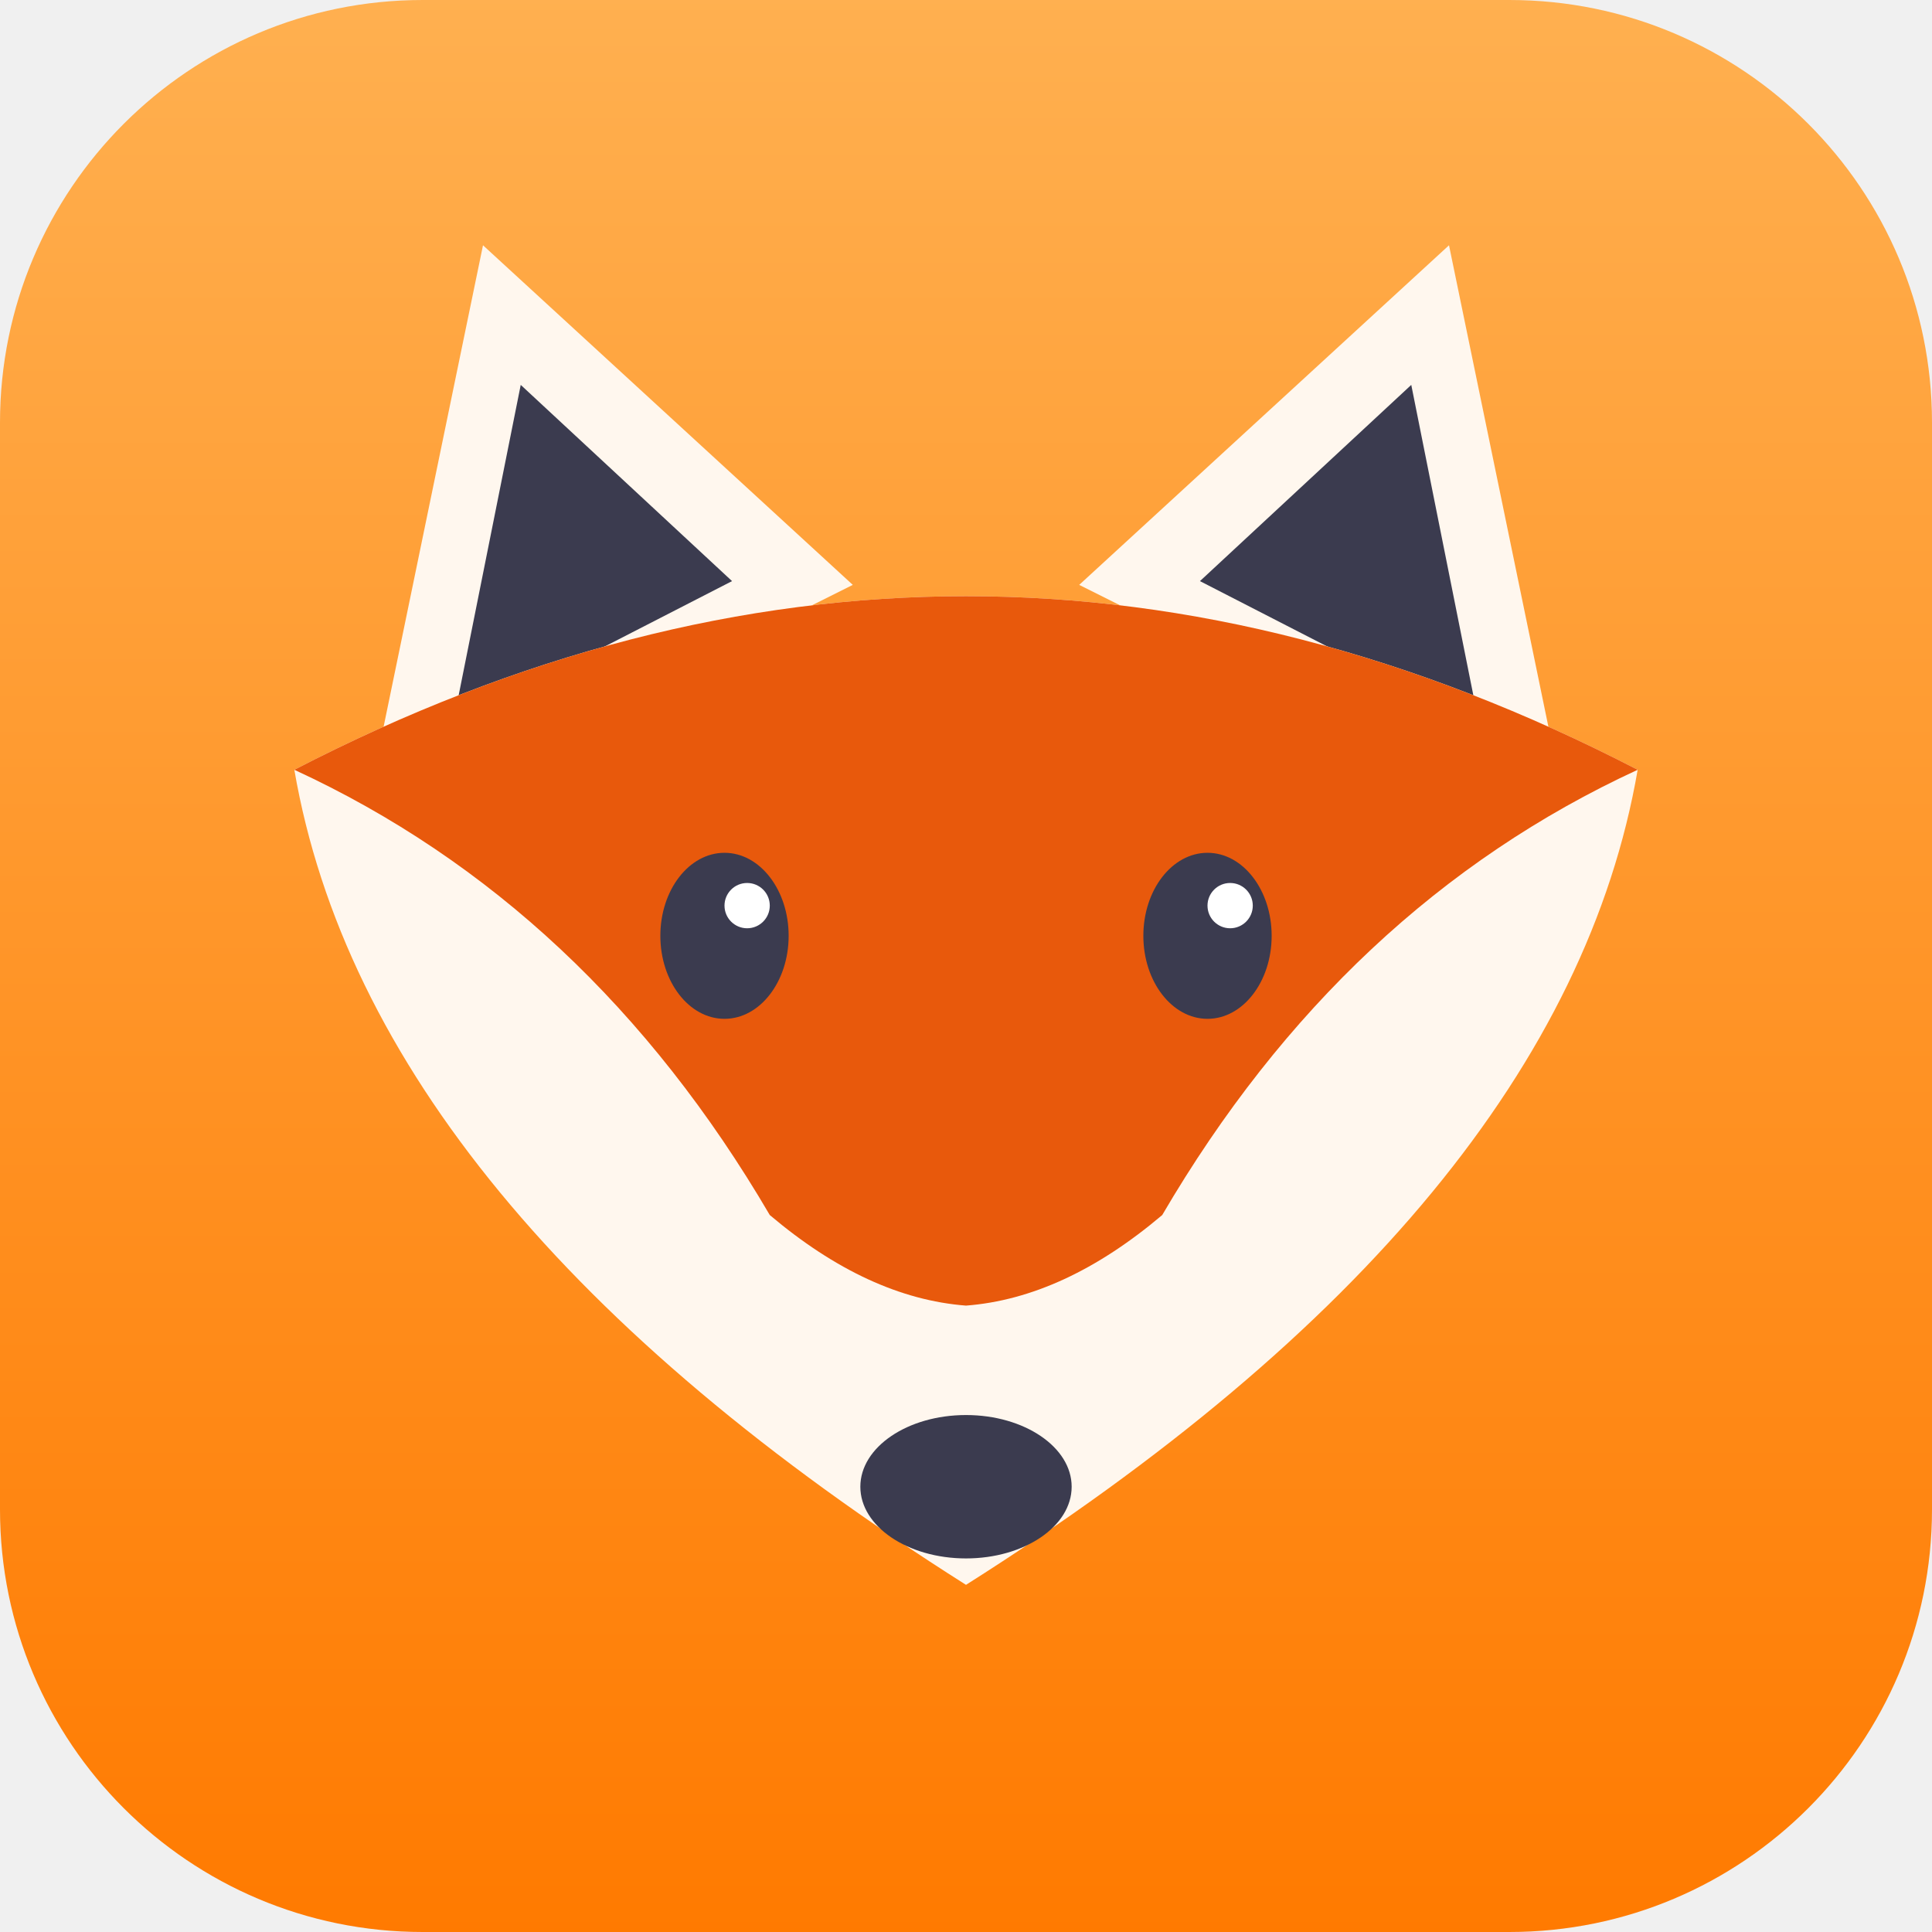
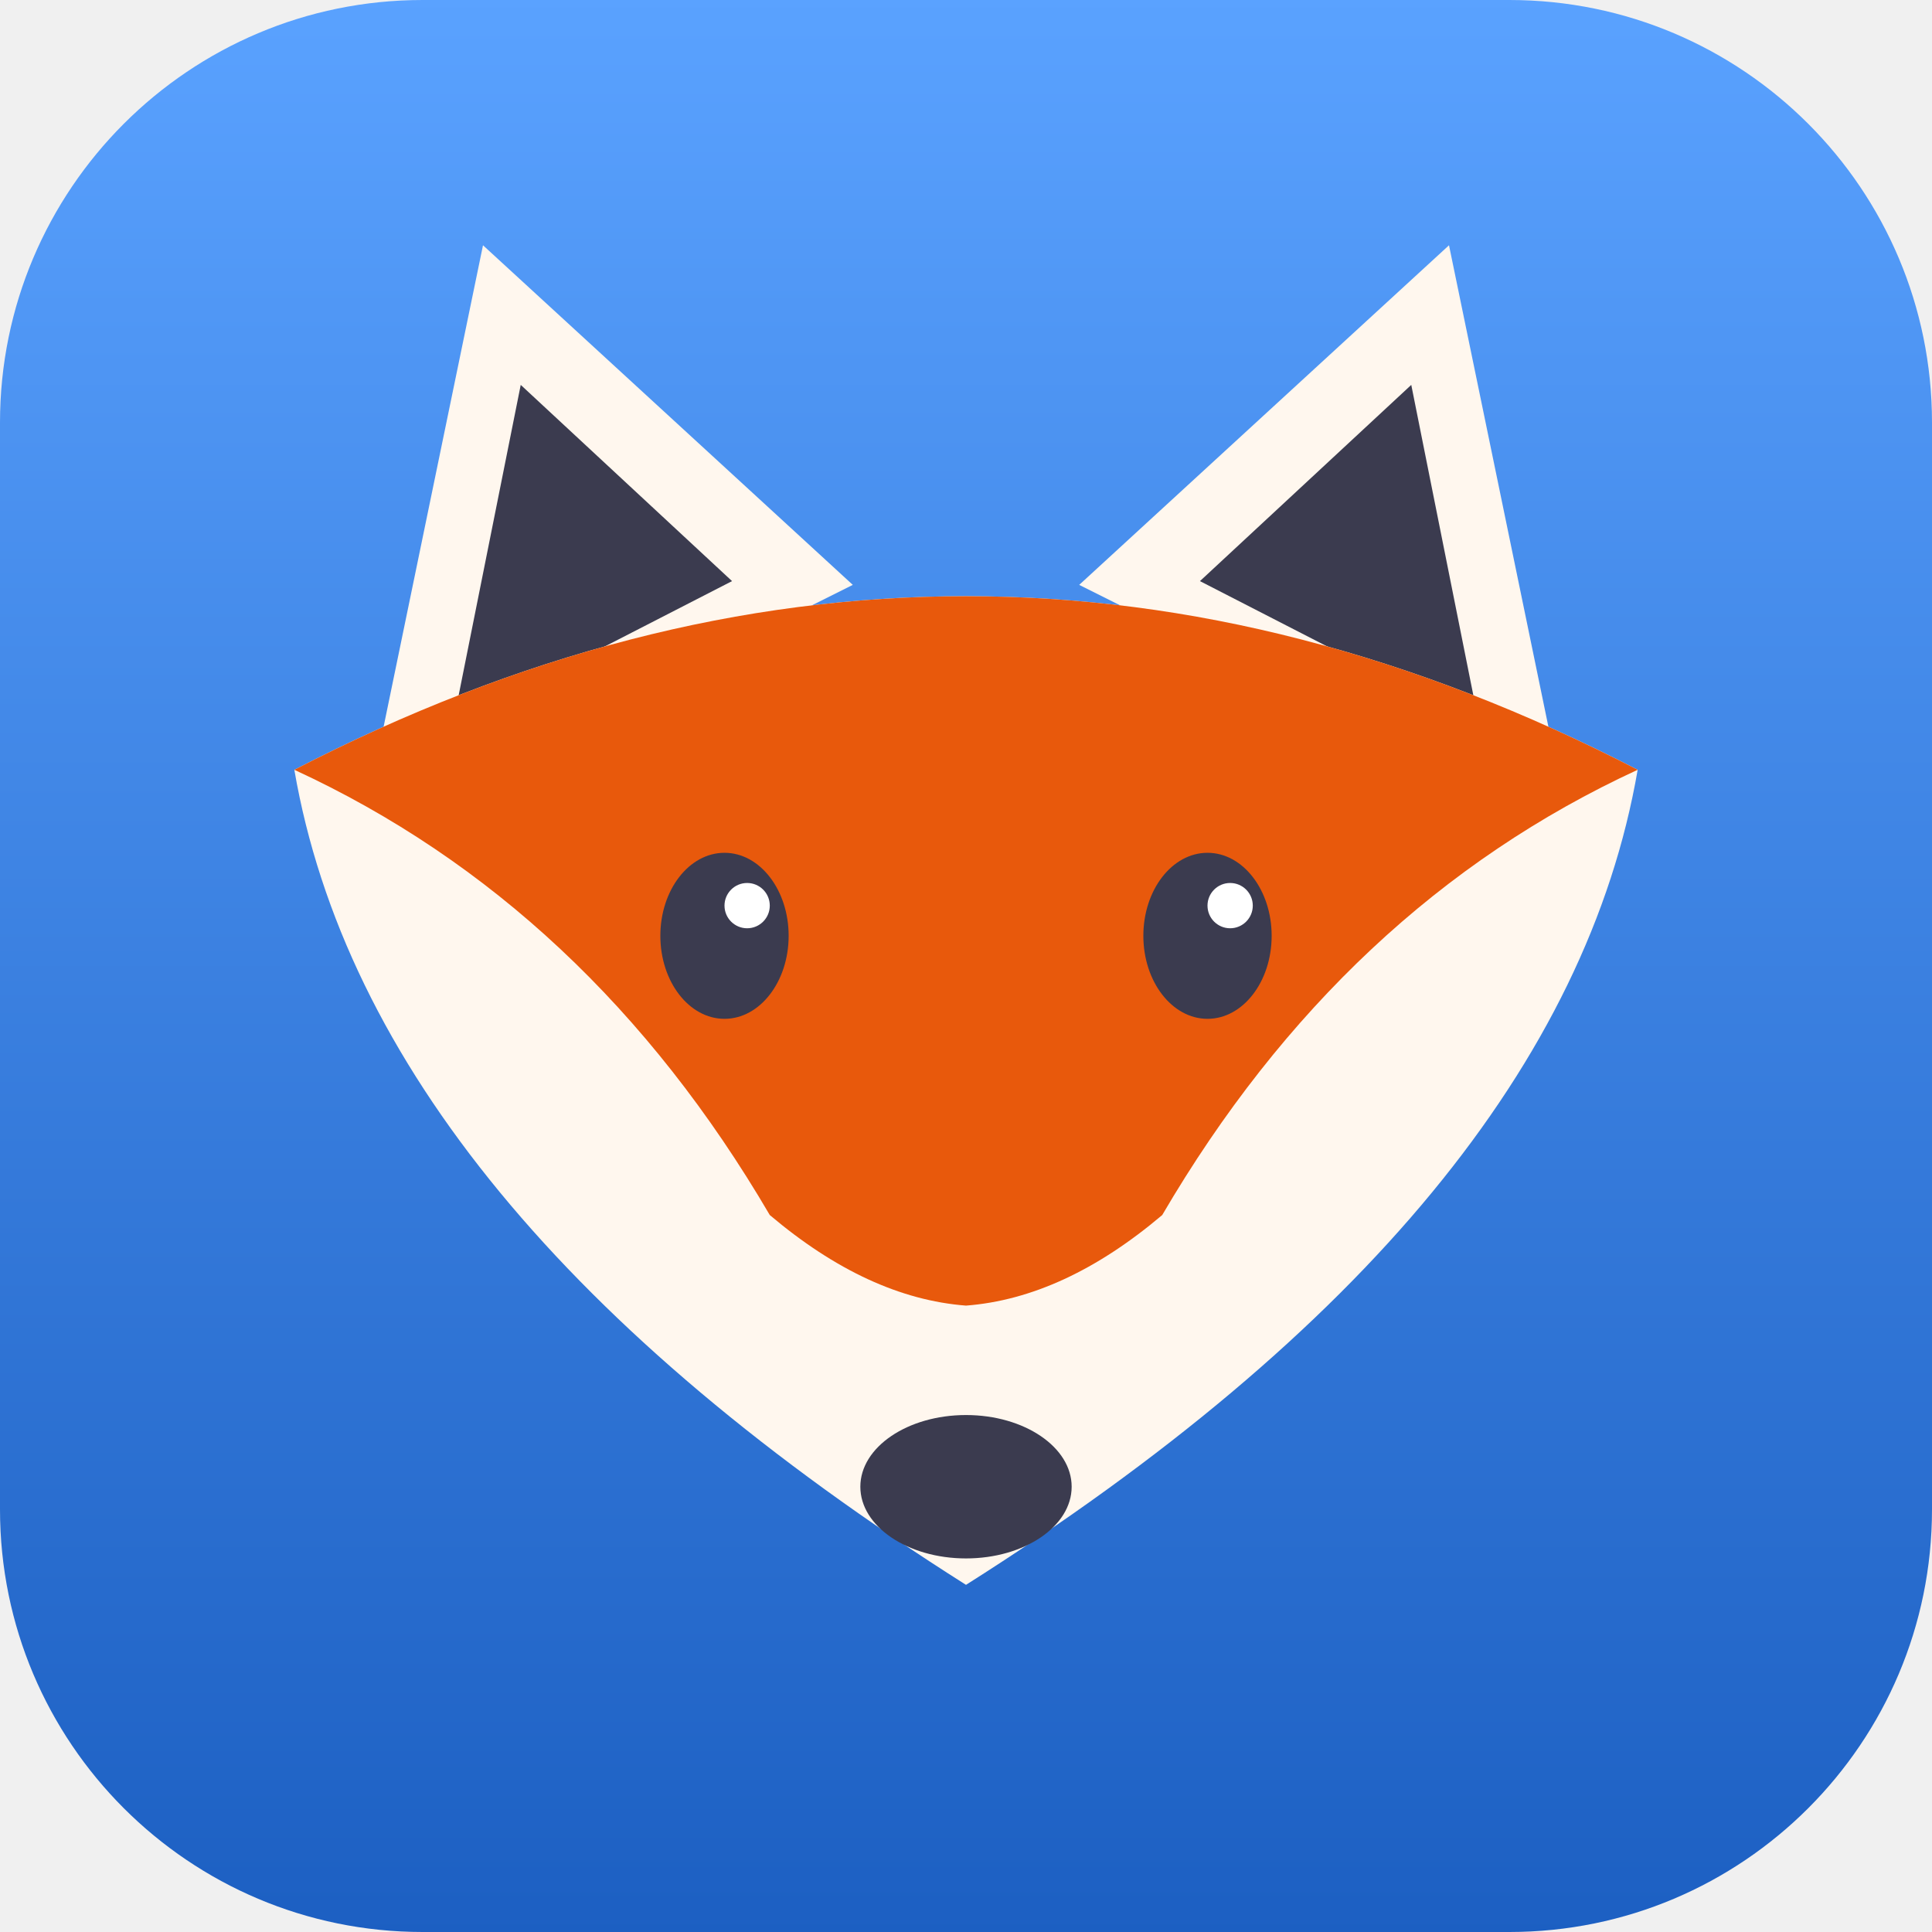
<svg xmlns="http://www.w3.org/2000/svg" viewBox="0 0 512 512">
  <defs>
    <linearGradient id="bg" x1="0" y1="0" x2="0" y2="1">
-       <stop offset="0" stop-color="#FFB050" />
-       <stop offset="1" stop-color="#FF7A00" />
+       <stop offset="0" stop-color="#5AA2FF" />
+       <stop offset="1" stop-color="#1C5FC2" />
    </linearGradient>
  </defs>
  <rect width="512" height="512" rx="112" fill="url(#bg)" />
  <g transform="translate(256 270)">
    <path d="M-160 -50 L-128 -205 L-30 -115 Z" fill="#FFF7EE" />
    <path d="M-136 -78 L-118 -168 L-62 -116 Z" fill="#3B3B4F" />
    <path d="M160 -50 L128 -205 L30 -115 Z" fill="#FFF7EE" />
    <path d="M136 -78 L118 -168 L62 -116 Z" fill="#3B3B4F" />
    <path d="M-178 -66 Q0 -158 178 -66 Q158 50 0 150 Q-158 50 -178 -66 Z" fill="#FFF7EE" />
    <path d="M-178 -66 Q0 -158 178 -66 Q100 -30 52 52 Q26 74 0 76 Q-26 74 -52 52 Q-100 -30 -178 -66 Z" fill="#E8590C" />
    <ellipse cx="-64" cy="-22" rx="17" ry="22" fill="#3B3B4F" />
    <ellipse cx="64" cy="-22" rx="17" ry="22" fill="#3B3B4F" />
    <circle cx="-58" cy="-30" r="6" fill="#fff" />
    <circle cx="70" cy="-30" r="6" fill="#fff" />
    <ellipse cx="0" cy="124" rx="28" ry="19" fill="#3B3B4F" />
  </g>
</svg>
